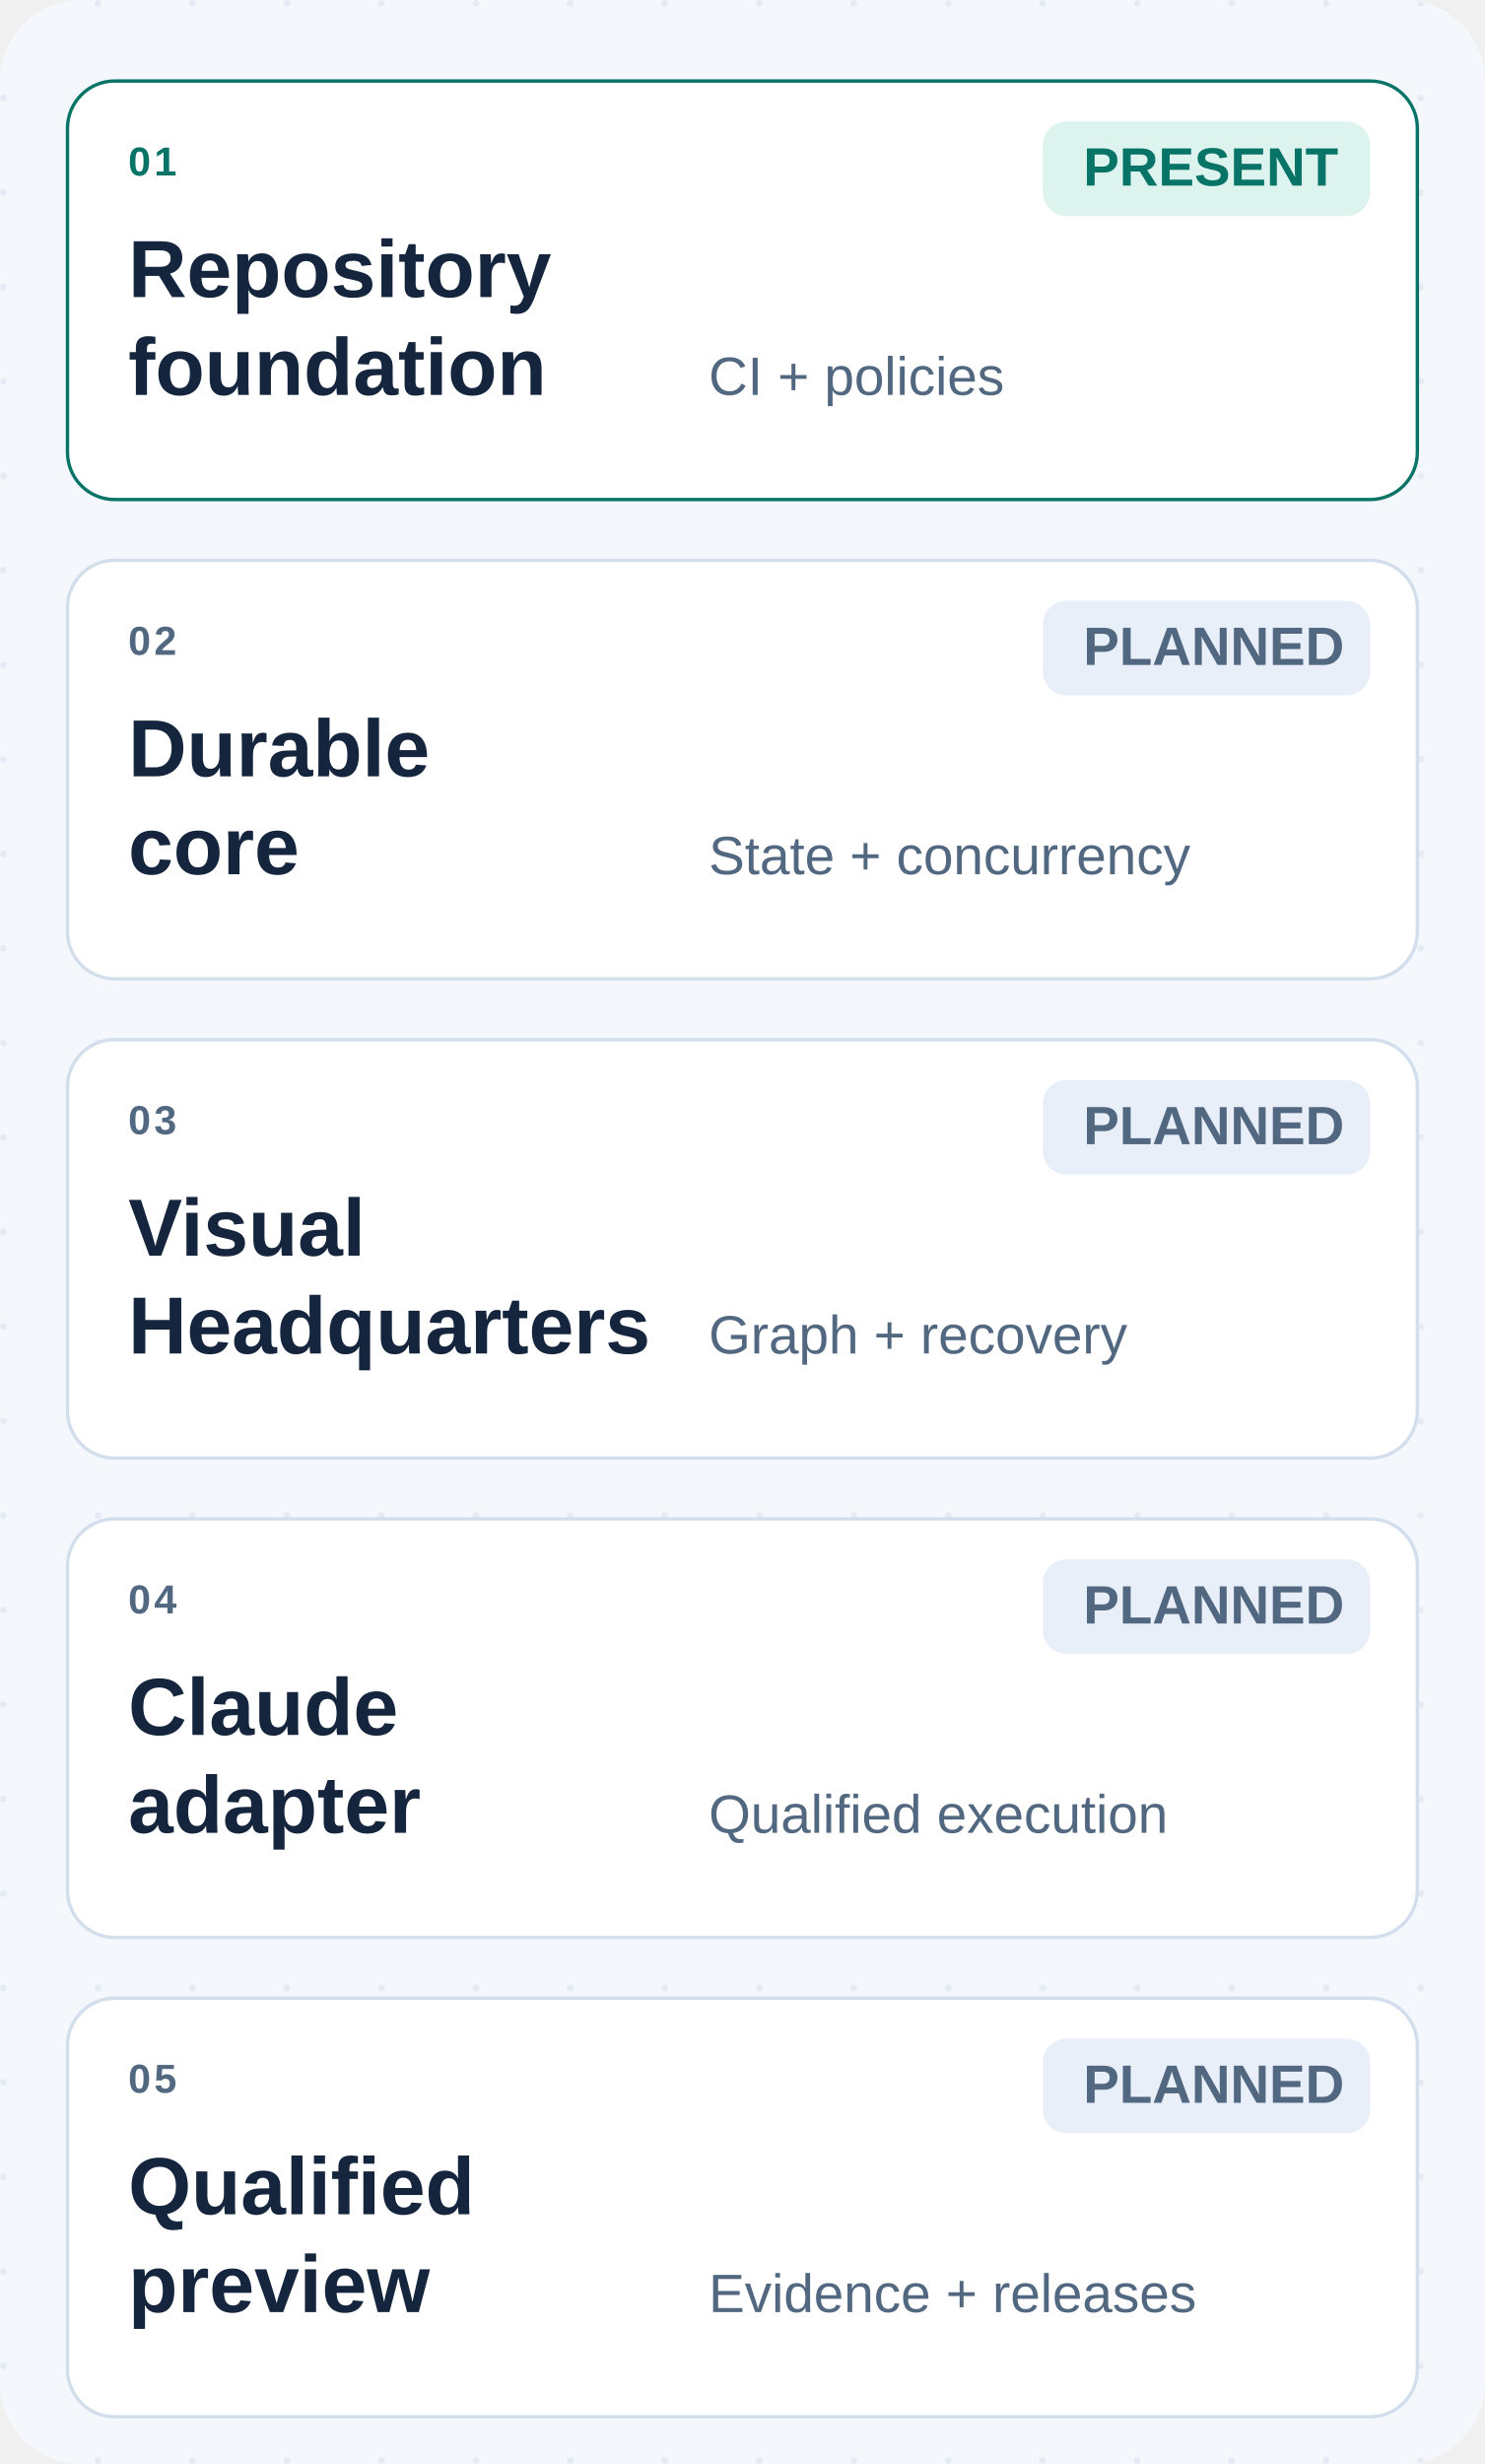
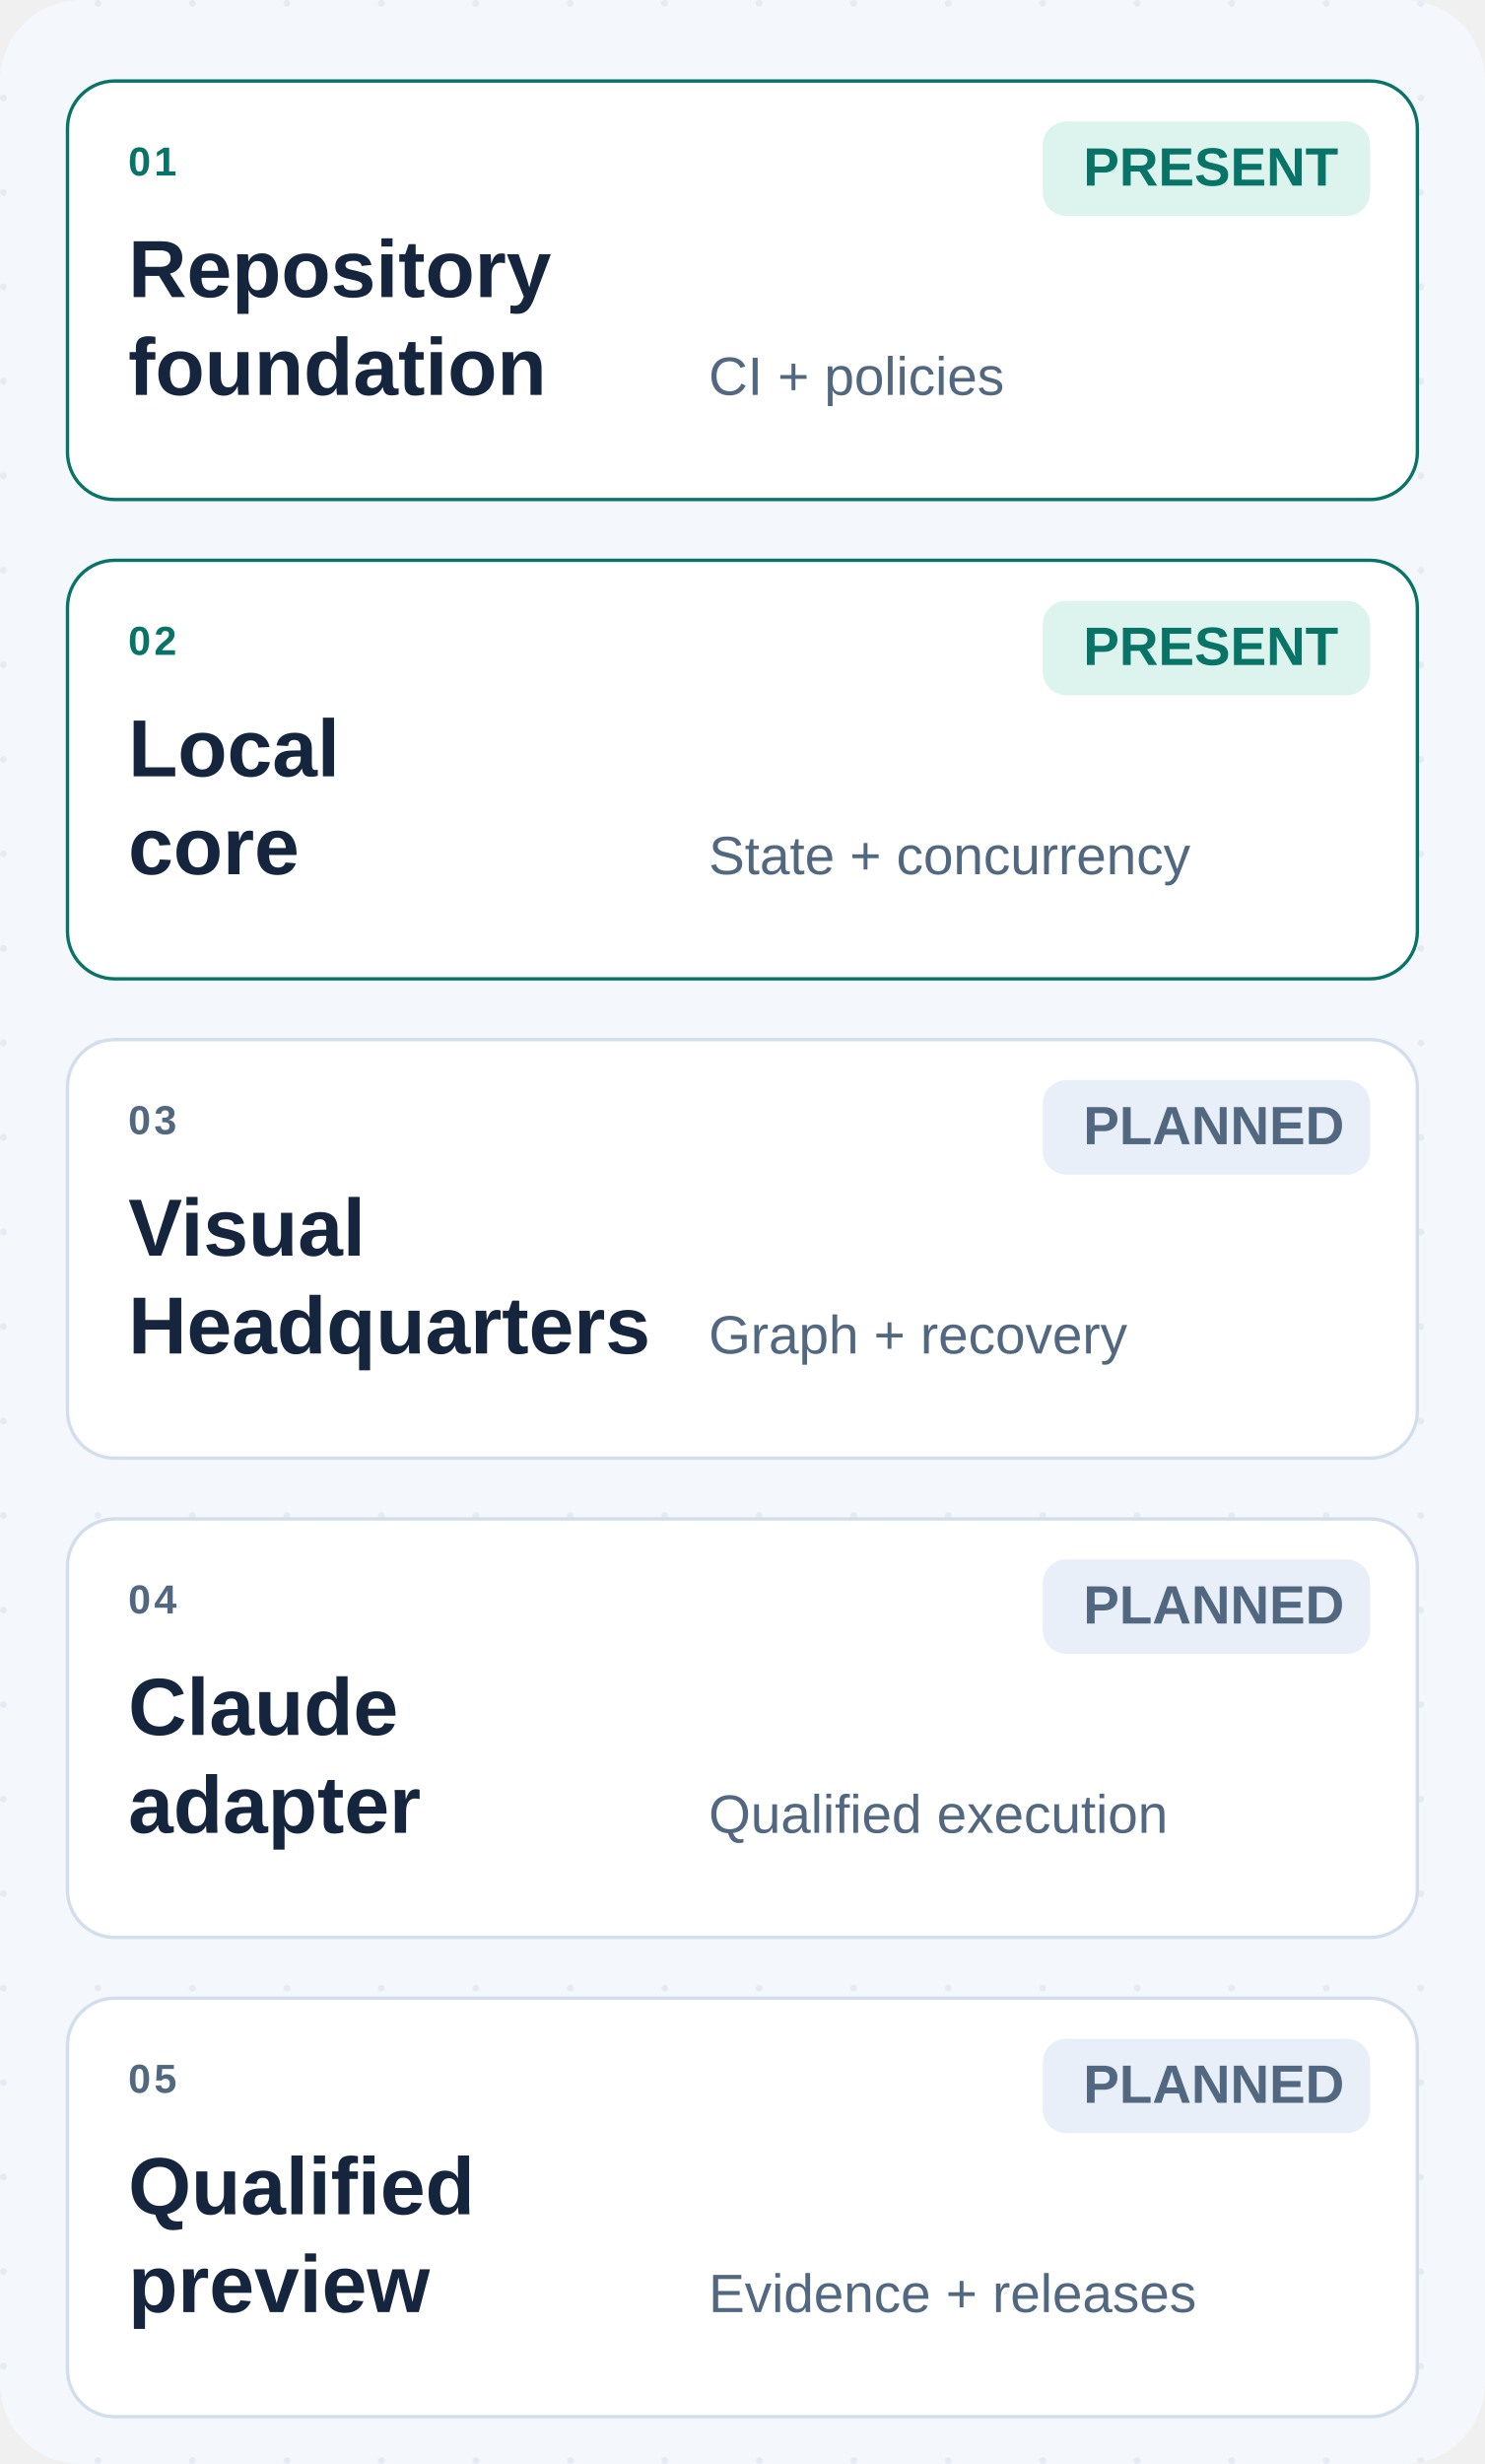
<svg xmlns="http://www.w3.org/2000/svg" width="440" height="730" viewBox="0 0 440 730" role="img" aria-labelledby="title desc">
  <defs>
    <pattern id="grid" width="28" height="28" patternUnits="userSpaceOnUse">
      <circle cx="1" cy="1" r="1" fill="#D3DEEC" opacity=".48" />
    </pattern>
    <linearGradient id="wash" x1="0" y1="0" x2="1" y2="1">
      <stop stop-color="#087467" stop-opacity=".12" />
      <stop offset="1" stop-color="#465FC3" stop-opacity=".02" />
    </linearGradient>
  </defs>
  <style>text{font-family:"Segoe UI",Arial,sans-serif} .mono{font-family:Consolas,monospace}</style>
  <rect x="0" y="0" width="440" height="730" rx="24" fill="#F4F7FC" />
  <rect width="440" height="730" rx="24" fill="url(#grid)" />
  <rect x="20" y="24" width="400" height="124" rx="14" fill="#FFFFFF" stroke="#087467" />
  <text x="38" y="52" font-size="12" font-weight="600" fill="#087467" letter-spacing="1">01</text>
  <rect x="309" y="36" width="97" height="28" rx="7" fill="#DDF4EE" />
  <text x="321" y="55" font-size="16" font-weight="600" fill="#087467">PRESENT</text>
  <text x="38" y="88" font-size="24" font-weight="600" fill="#14253D">Repository</text>
  <text x="38" y="117" font-size="24" font-weight="600" fill="#14253D">foundation</text>
  <text x="210" y="117" font-size="16" font-weight="400" fill="#526881">CI + policies</text>
-   <rect x="20" y="166" width="400" height="124" rx="14" fill="#FFFFFF" stroke="#D3DEEC" />
-   <text x="38" y="194" font-size="12" font-weight="600" fill="#526881" letter-spacing="1">02</text>
-   <rect x="309" y="178" width="97" height="28" rx="7" fill="#E8EFF8" />
-   <text x="321" y="197" font-size="16" font-weight="600" fill="#526881">PLANNED</text>
-   <text x="38" y="230" font-size="24" font-weight="600" fill="#14253D">Durable</text>
+   <rect x="20" y="166" width="400" height="124" rx="14" fill="#FFFFFF" stroke="#087467" />
+   <text x="38" y="194" font-size="12" font-weight="600" fill="#087467" letter-spacing="1">02</text>
+   <rect x="309" y="178" width="97" height="28" rx="7" fill="#DDF4EE" />
+   <text x="321" y="197" font-size="16" font-weight="600" fill="#087467">PRESENT</text>
+   <text x="38" y="230" font-size="24" font-weight="600" fill="#14253D">Local</text>
  <text x="38" y="259" font-size="24" font-weight="600" fill="#14253D">core</text>
  <text x="210" y="259" font-size="16" font-weight="400" fill="#526881">State + concurrency</text>
  <rect x="20" y="308" width="400" height="124" rx="14" fill="#FFFFFF" stroke="#D3DEEC" />
  <text x="38" y="336" font-size="12" font-weight="600" fill="#526881" letter-spacing="1">03</text>
  <rect x="309" y="320" width="97" height="28" rx="7" fill="#E8EFF8" />
  <text x="321" y="339" font-size="16" font-weight="600" fill="#526881">PLANNED</text>
  <text x="38" y="372" font-size="24" font-weight="600" fill="#14253D">Visual</text>
  <text x="38" y="401" font-size="24" font-weight="600" fill="#14253D">Headquarters</text>
  <text x="210" y="401" font-size="16" font-weight="400" fill="#526881">Graph + recovery</text>
  <rect x="20" y="450" width="400" height="124" rx="14" fill="#FFFFFF" stroke="#D3DEEC" />
  <text x="38" y="478" font-size="12" font-weight="600" fill="#526881" letter-spacing="1">04</text>
  <rect x="309" y="462" width="97" height="28" rx="7" fill="#E8EFF8" />
  <text x="321" y="481" font-size="16" font-weight="600" fill="#526881">PLANNED</text>
  <text x="38" y="514" font-size="24" font-weight="600" fill="#14253D">Claude</text>
  <text x="38" y="543" font-size="24" font-weight="600" fill="#14253D">adapter</text>
  <text x="210" y="543" font-size="16" font-weight="400" fill="#526881">Qualified execution</text>
  <rect x="20" y="592" width="400" height="124" rx="14" fill="#FFFFFF" stroke="#D3DEEC" />
  <text x="38" y="620" font-size="12" font-weight="600" fill="#526881" letter-spacing="1">05</text>
  <rect x="309" y="604" width="97" height="28" rx="7" fill="#E8EFF8" />
  <text x="321" y="623" font-size="16" font-weight="600" fill="#526881">PLANNED</text>
  <text x="38" y="656" font-size="24" font-weight="600" fill="#14253D">Qualified</text>
  <text x="38" y="685" font-size="24" font-weight="600" fill="#14253D">preview</text>
  <text x="210" y="685" font-size="16" font-weight="400" fill="#526881">Evidence + releases</text>
</svg>
